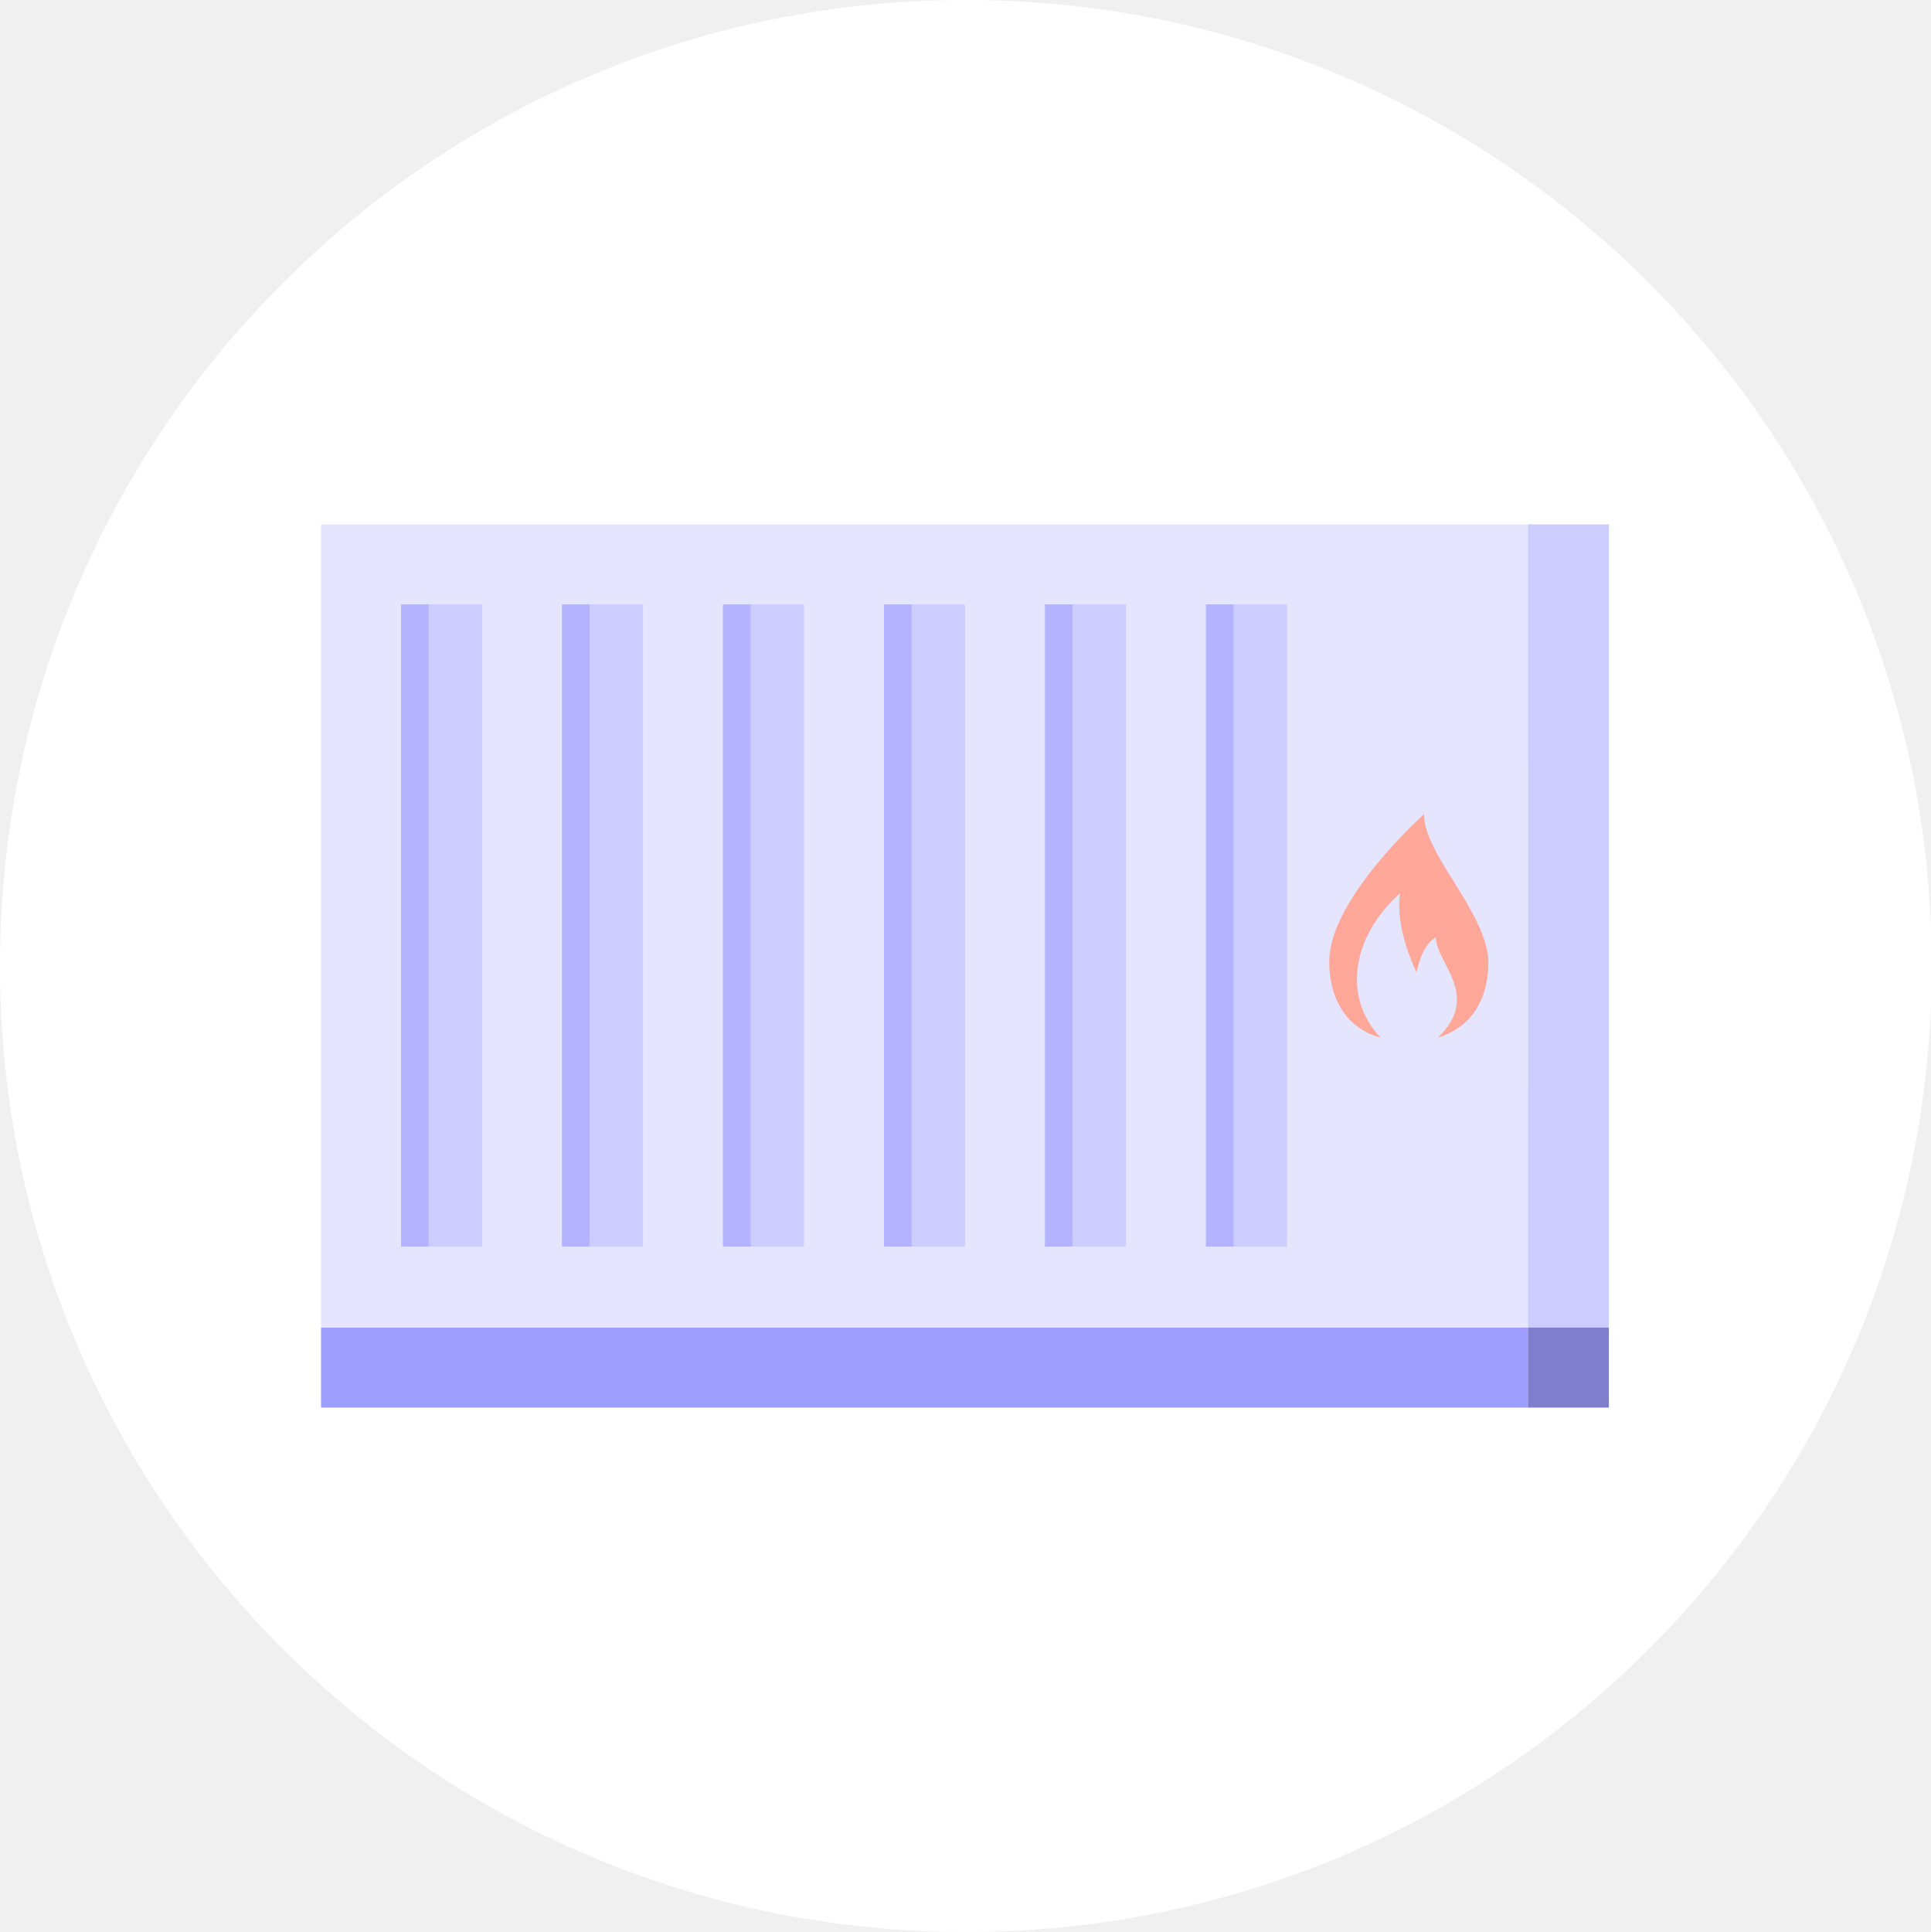
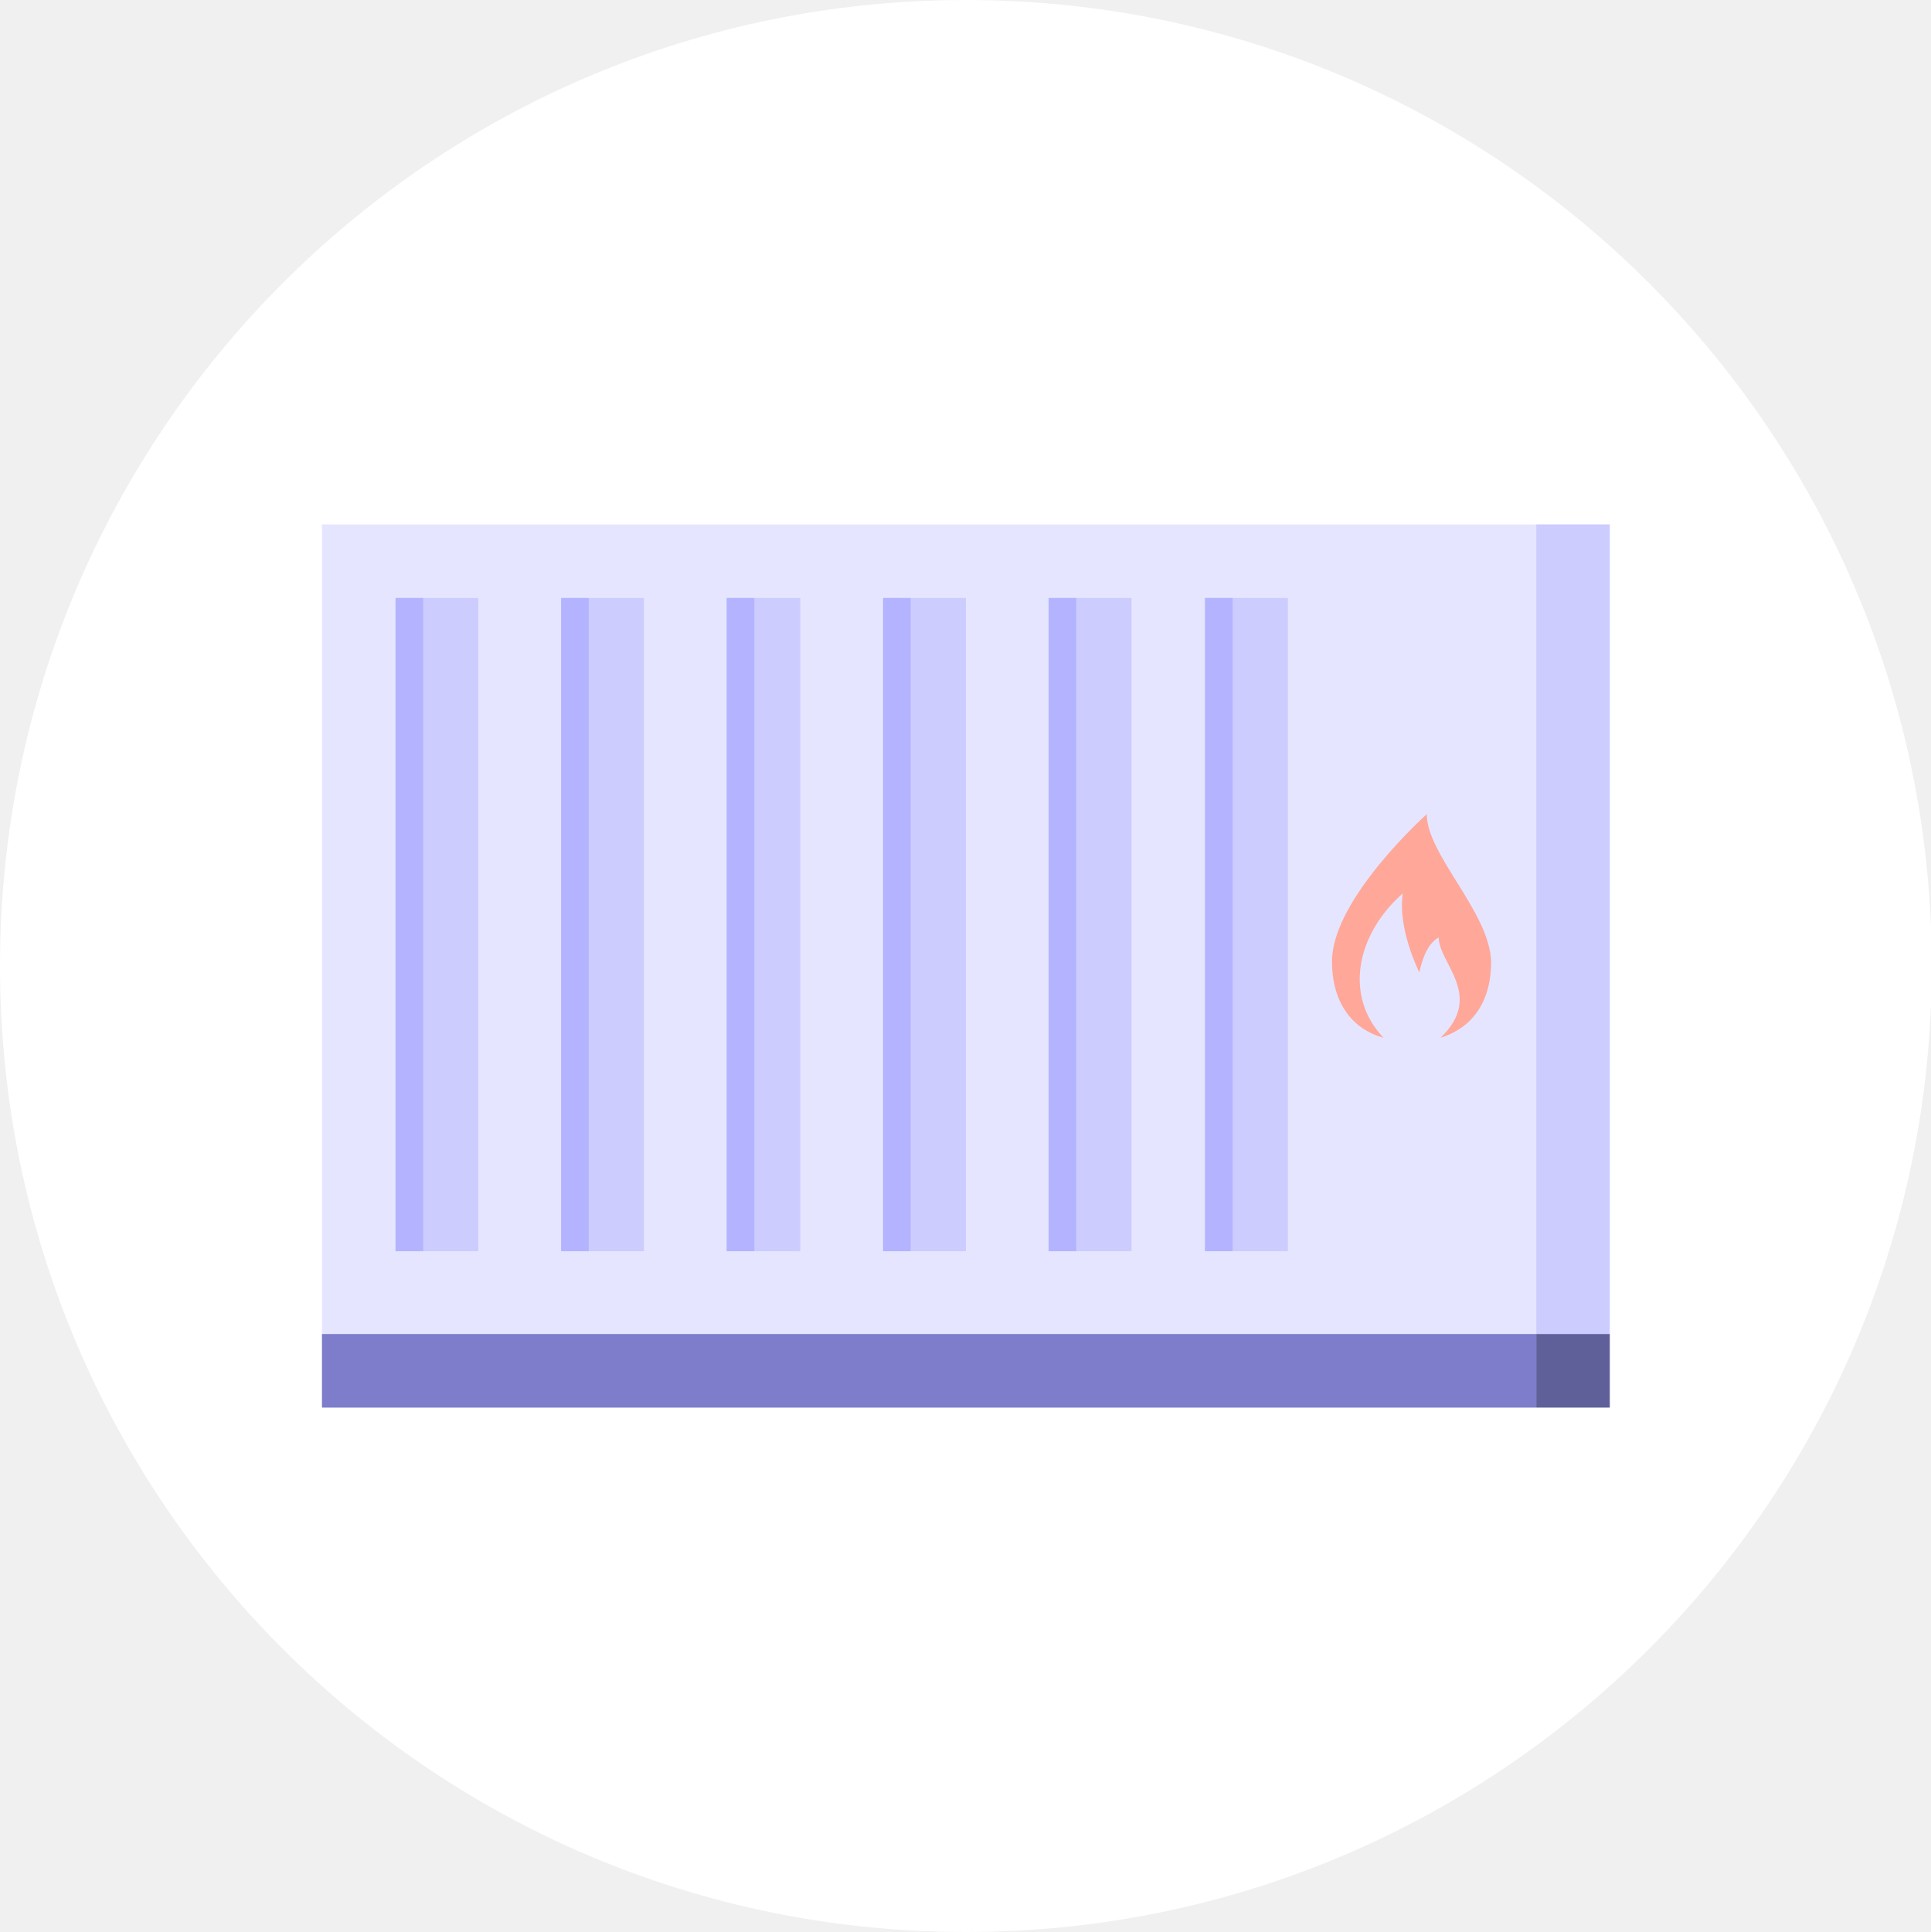
<svg xmlns="http://www.w3.org/2000/svg" xmlns:xlink="http://www.w3.org/1999/xlink" version="1.1" id="Layer_1" x="0px" y="0px" viewBox="0 0 209.9 210" style="enable-background:new 0 0 209.9 210;" xml:space="preserve">
  <style type="text/css">
	.st0{fill:#FFFFFF;}
	.st1{fill:#E5E5FF;}
	.st2{fill:#CCCCFF;}
- 	.st3{fill:#FFA799;}
- 	.st4{fill:#9E9EFF;}
- 	.st5{fill:#7E7ECC;}
- 	.st6{clip-path:url(#SVGID_2_);fill:#B3B3FF;}
- 	.st7{clip-path:url(#SVGID_4_);fill:#B3B3FF;}
- 	.st8{clip-path:url(#SVGID_6_);fill:#B3B3FF;}
- 	.st9{clip-path:url(#SVGID_8_);fill:#B3B3FF;}
- 	.st10{clip-path:url(#SVGID_10_);fill:#B3B3FF;}
- 	.st11{clip-path:url(#SVGID_12_);fill:#B3B3FF;}
+ 	.st3{fill:#5F5F99;}
+ 	.st4{fill:#7D7DCC;}
+ 	.st5{clip-path:url(#SVGID_2_);fill:#B3B3FF;}
+ 	.st6{clip-path:url(#SVGID_4_);fill:#B3B3FF;}
+ 	.st7{clip-path:url(#SVGID_6_);fill:#B3B3FF;}
+ 	.st8{clip-path:url(#SVGID_8_);fill:#B3B3FF;}
+ 	.st9{clip-path:url(#SVGID_10_);fill:#B3B3FF;}
+ 	.st10{clip-path:url(#SVGID_12_);fill:#B3B3FF;}
+ 	.st11{fill:#FFA799;}
</style>
  <g id="radiateur-gaz-hover-state" transform="translate(-15 0)">
    <circle id="ellipse" class="st0" cx="120" cy="105" r="105" />
-     <g id="icon" transform="translate(55 62)">
-       <rect id="Rectangle_198" x="-5.1" y="-5" class="st1" width="131.2" height="87.3" />
-       <rect id="Rectangle_199" x="126.1" y="-5" class="st2" width="8.8" height="87.3" />
-       <rect id="Rectangle_200" x="99.9" y="21.2" class="st1" width="26.2" height="34.9" />
-       <path id="Path_147" class="st3" d="M114.8,26.5c0,0-10.3,9.2-10.3,16c0,4.6,2.3,7.4,5.6,8.3c-4.3-4.5-3-11.2,2.1-15.7    c-0.6,3.9,1.8,8.6,1.8,8.6s0.5-3,2.1-3.8c0,2.8,5,6.3,0.2,10.9c3.2-1,5.5-3.6,5.5-8.3C121.6,37.1,114.8,30.9,114.8,26.5z" />
-       <rect id="Rectangle_201" x="-5.1" y="82.3" class="st4" width="131.2" height="8.7" />
-       <rect id="Rectangle_202" x="126.1" y="82.3" class="st5" width="8.8" height="8.7" />
-       <rect id="Rectangle_203" x="3.6" y="3.7" class="st2" width="8.8" height="69.8" />
+     <g>
+       <rect id="Rectangle_162" x="50" y="57" class="st1" width="132" height="88" />
+       <rect id="Rectangle_163" x="182" y="57" class="st2" width="8" height="88" />
+       <rect id="Rectangle_166" x="182" y="145" class="st3" width="8" height="8" />
+       <rect id="Rectangle_165" x="50" y="145" class="st4" width="132" height="8" />
+       <rect id="Rectangle_167" x="58" y="65" class="st2" width="9" height="71" />
      <g>
        <g>
          <g>
            <defs>
-               <rect id="SVGID_1_" x="3.6" y="3.7" width="8.8" height="69.8" />
+               <rect id="SVGID_1_" x="58" y="65" width="9" height="71" />
            </defs>
            <clipPath id="SVGID_2_">
              <use xlink:href="#SVGID_1_" style="overflow:visible;" />
            </clipPath>
-             <rect id="Rectangle_204" x="-2.2" y="3.7" class="st6" width="8.8" height="69.8" />
+             <rect id="Rectangle_168" x="53" y="65" class="st5" width="8" height="71" />
          </g>
        </g>
      </g>
-       <rect id="Rectangle_206" x="21.1" y="3.7" class="st2" width="8.8" height="69.8" />
+       <rect id="Rectangle_170" x="76" y="65" class="st2" width="9" height="71" />
      <g>
        <g>
          <g>
            <defs>
-               <rect id="SVGID_3_" x="21.1" y="3.7" width="8.8" height="69.8" />
+               <rect id="SVGID_3_" x="76" y="65" width="9" height="71" />
            </defs>
            <clipPath id="SVGID_4_">
              <use xlink:href="#SVGID_3_" style="overflow:visible;" />
            </clipPath>
-             <rect id="Rectangle_207" x="15.3" y="3.7" class="st7" width="8.8" height="69.8" />
+             <rect id="Rectangle_171" x="70" y="65" class="st6" width="9" height="71" />
          </g>
        </g>
      </g>
-       <rect id="Rectangle_209" x="38.6" y="3.7" class="st2" width="8.8" height="69.8" />
+       <rect id="Rectangle_173" x="94" y="65" class="st2" width="8" height="71" />
      <g>
        <g>
          <g>
            <defs>
-               <rect id="SVGID_5_" x="38.6" y="3.7" width="8.8" height="69.8" />
+               <rect id="SVGID_5_" x="94" y="65" width="8" height="71" />
            </defs>
            <clipPath id="SVGID_6_">
              <use xlink:href="#SVGID_5_" style="overflow:visible;" />
            </clipPath>
-             <rect id="Rectangle_210" x="32.8" y="3.7" class="st8" width="8.8" height="69.8" />
+             <rect id="Rectangle_174" x="88" y="65" class="st7" width="9" height="71" />
          </g>
        </g>
      </g>
-       <rect id="Rectangle_212" x="56.1" y="3.7" class="st2" width="8.8" height="69.8" />
+       <rect id="Rectangle_176" x="111" y="65" class="st2" width="9" height="71" />
      <g>
        <g>
          <g>
            <defs>
-               <rect id="SVGID_7_" x="56.1" y="3.7" width="8.8" height="69.8" />
+               <rect id="SVGID_7_" x="111" y="65" width="9" height="71" />
            </defs>
            <clipPath id="SVGID_8_">
              <use xlink:href="#SVGID_7_" style="overflow:visible;" />
            </clipPath>
-             <rect id="Rectangle_213" x="50.3" y="3.7" class="st9" width="8.8" height="69.8" />
+             <rect id="Rectangle_177" x="105" y="65" class="st8" width="9" height="71" />
          </g>
        </g>
      </g>
-       <rect id="Rectangle_215" x="73.6" y="3.7" class="st2" width="8.8" height="69.8" />
+       <rect id="Rectangle_179" x="129" y="65" class="st2" width="9" height="71" />
      <g>
        <g>
          <g>
            <defs>
-               <rect id="SVGID_9_" x="73.6" y="3.7" width="8.8" height="69.8" />
+               <rect id="SVGID_9_" x="129" y="65" width="9" height="71" />
            </defs>
            <clipPath id="SVGID_10_">
              <use xlink:href="#SVGID_9_" style="overflow:visible;" />
            </clipPath>
-             <rect id="Rectangle_216" x="67.8" y="3.7" class="st10" width="8.8" height="69.8" />
+             <rect id="Rectangle_180" x="123" y="65" class="st9" width="9" height="71" />
          </g>
        </g>
      </g>
-       <rect id="Rectangle_218" x="91.1" y="3.7" class="st2" width="8.8" height="69.8" />
+       <rect id="Rectangle_182" x="146" y="65" class="st2" width="9" height="71" />
      <g>
        <g>
          <g>
            <defs>
-               <rect id="SVGID_11_" x="91.1" y="3.7" width="8.8" height="69.8" />
+               <rect id="SVGID_11_" x="146" y="65" width="9" height="71" />
            </defs>
            <clipPath id="SVGID_12_">
              <use xlink:href="#SVGID_11_" style="overflow:visible;" />
            </clipPath>
-             <rect id="Rectangle_219" x="85.3" y="3.7" class="st11" width="8.8" height="69.8" />
+             <rect id="Rectangle_183" x="141" y="65" class="st10" width="8" height="71" />
          </g>
        </g>
      </g>
    </g>
+     <g id="icon" transform="translate(55 62)">
+       <path id="Path_147" class="st11" d="M115.1,26.5c0,0-10.3,9.2-10.3,16c0,4.6,2.3,7.4,5.6,8.3c-4.3-4.5-3-11.2,2.1-15.7    c-0.6,3.9,1.8,8.6,1.8,8.6s0.5-3,2.1-3.8c0,2.8,5,6.3,0.2,10.9c3.2-1,5.5-3.6,5.5-8.3C121.9,37.1,115.1,30.9,115.1,26.5z" />
+     </g>
  </g>
</svg>
